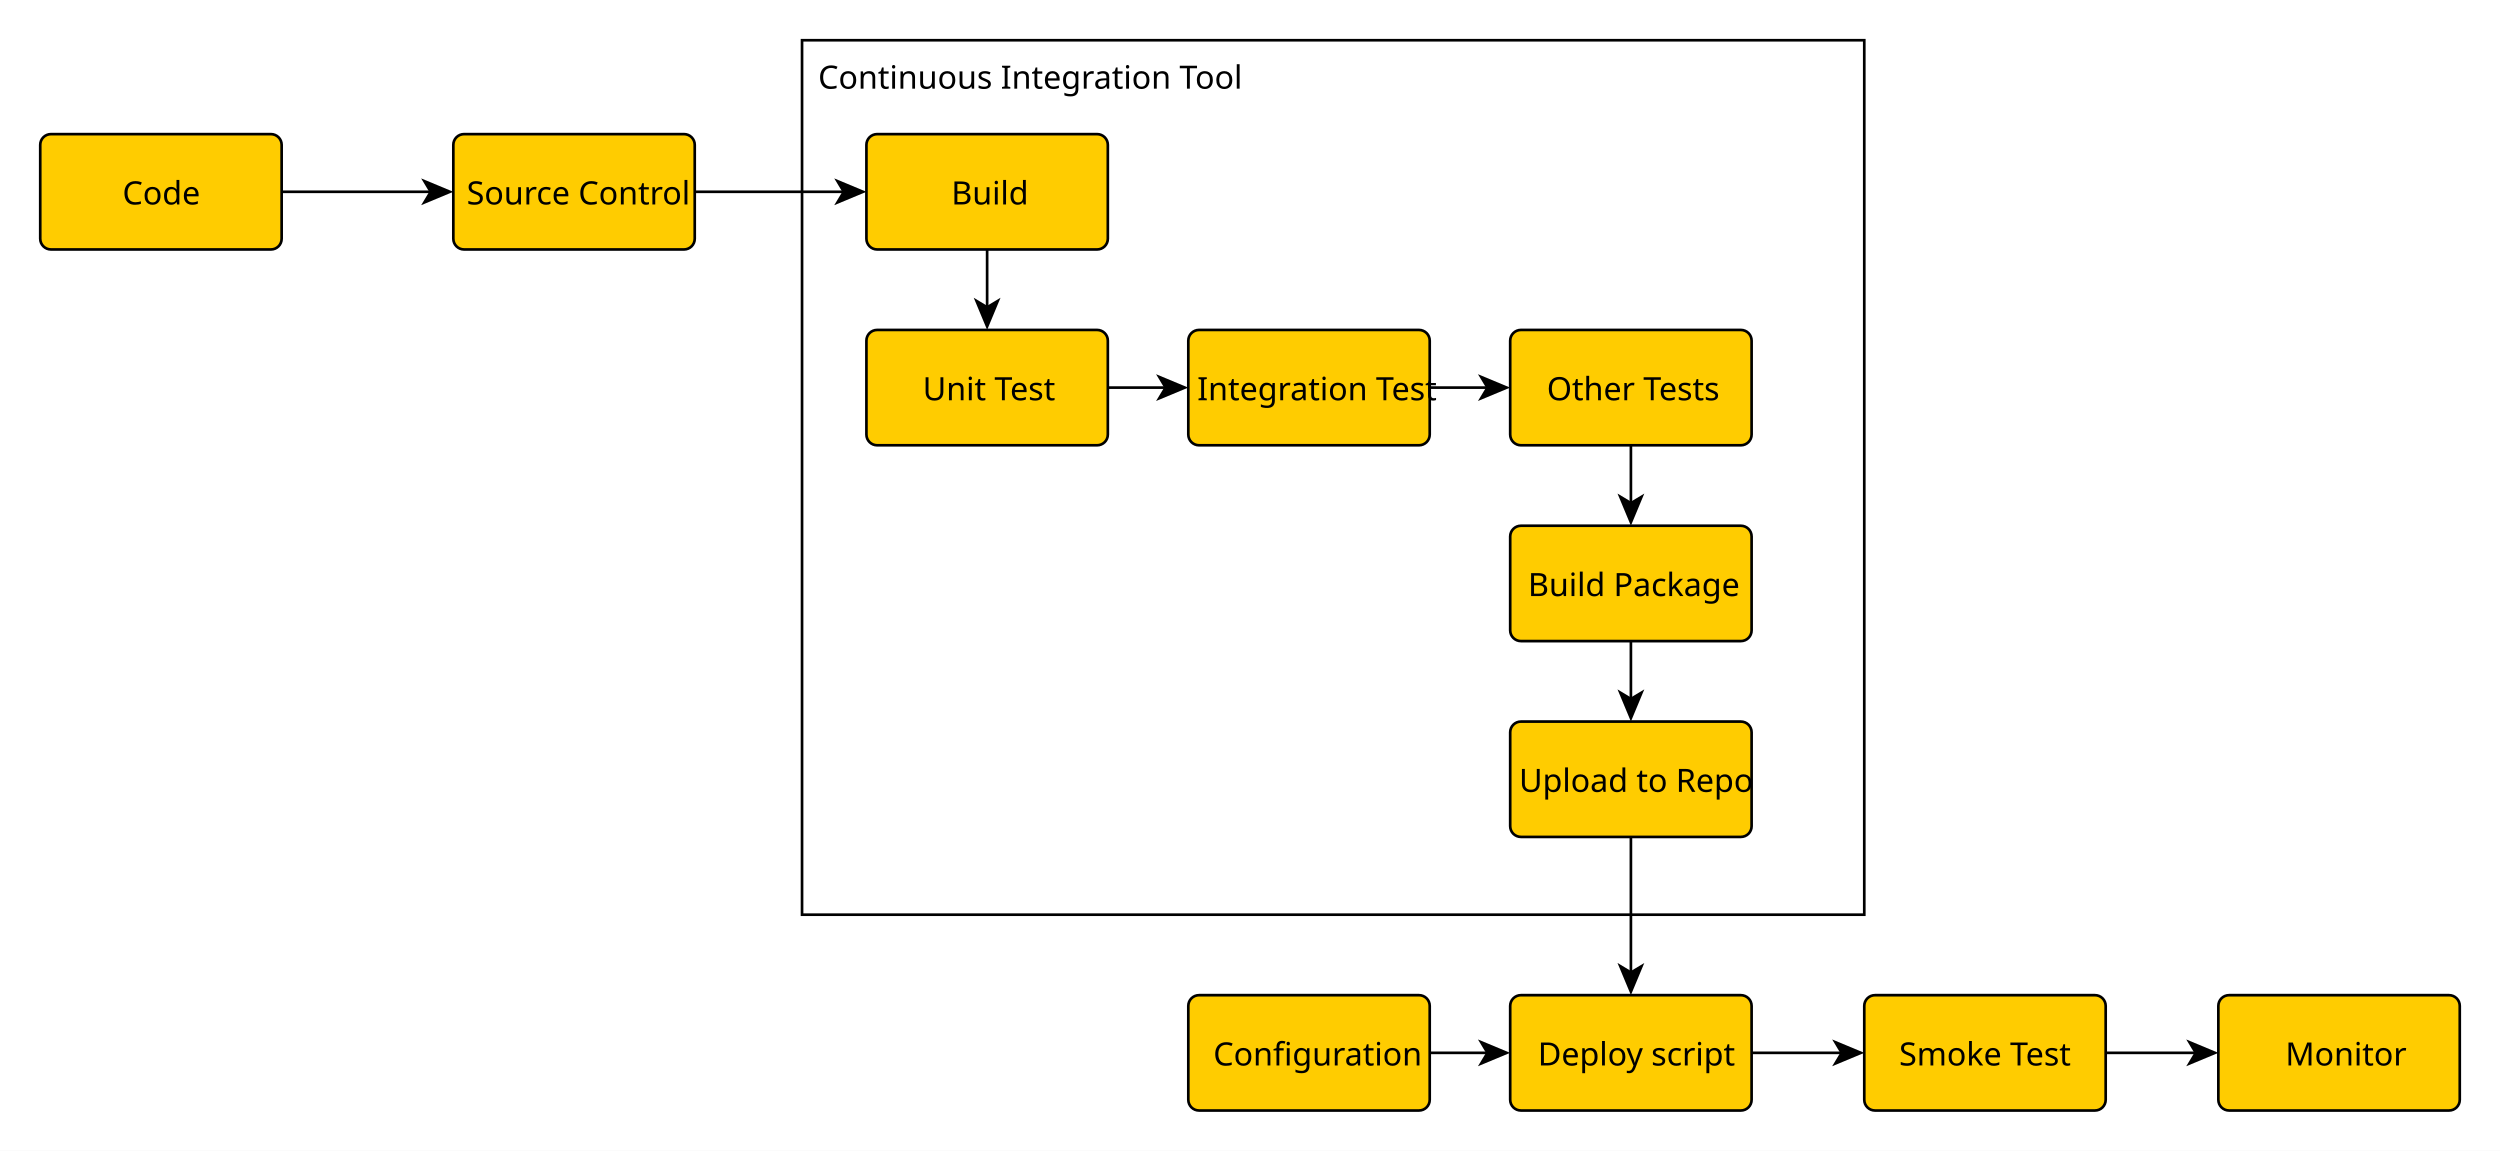
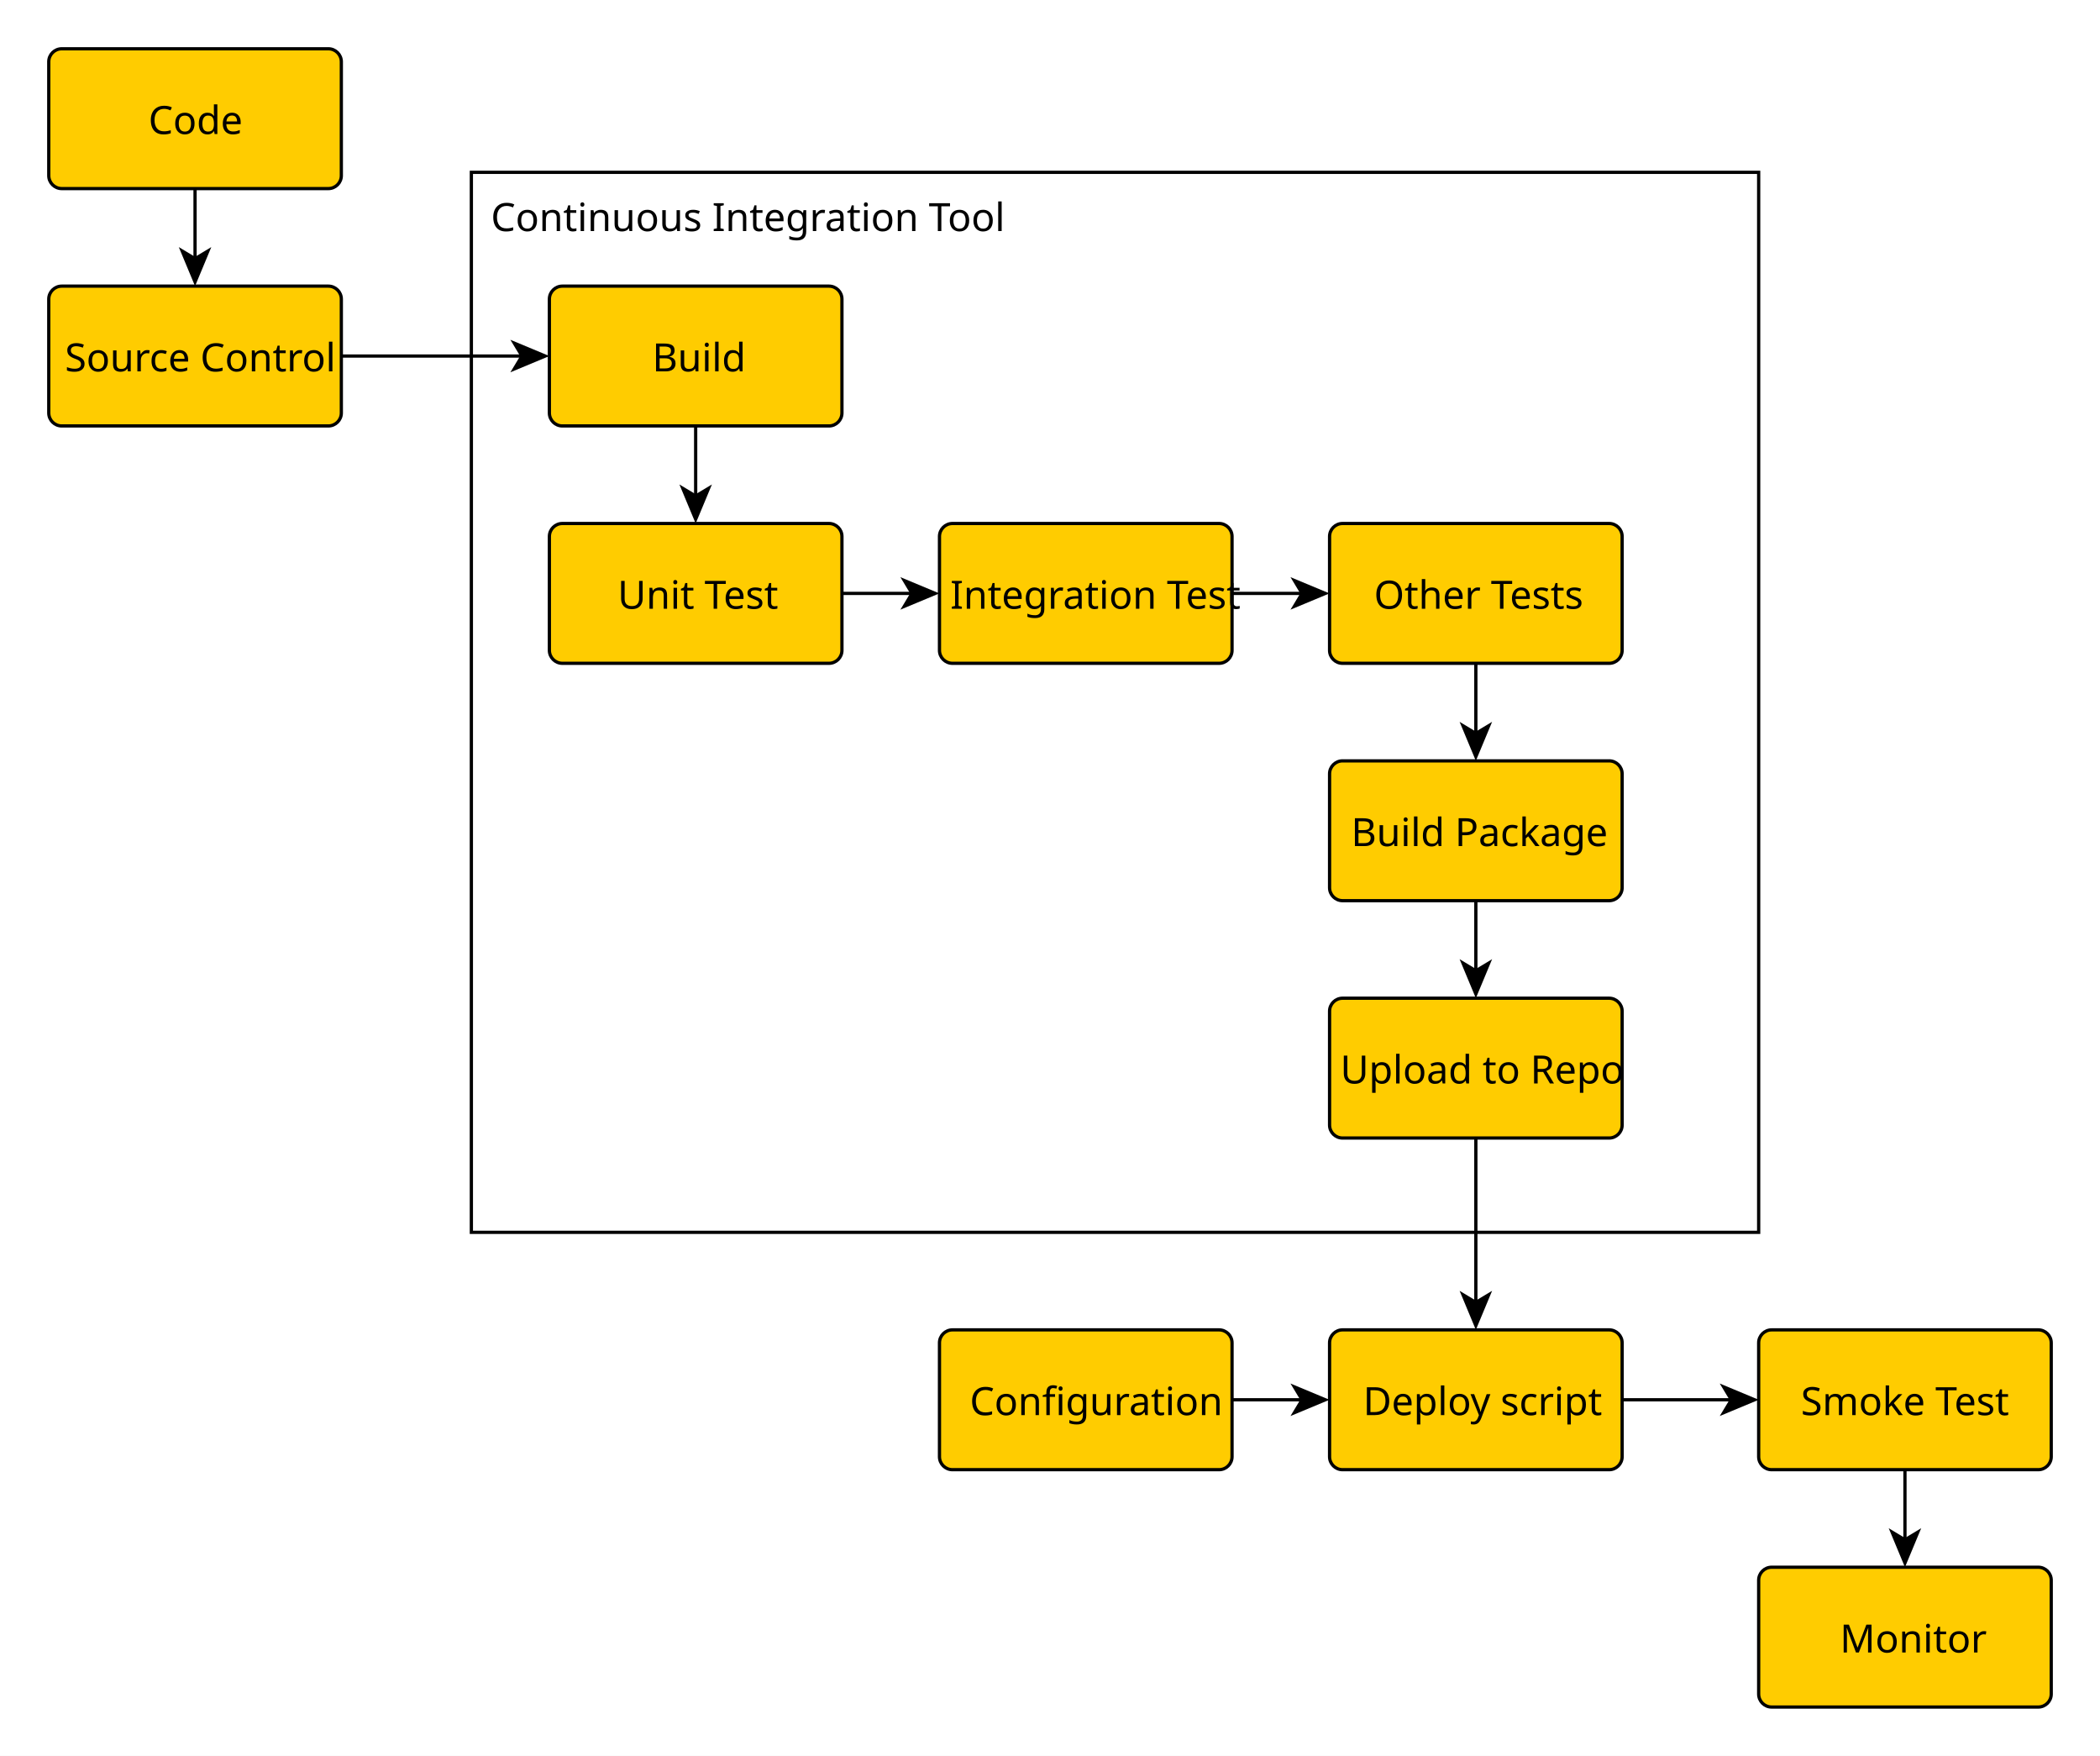
- <svg xmlns="http://www.w3.org/2000/svg" fill-opacity="1" color-rendering="auto" color-interpolation="auto" stroke="black" text-rendering="auto" stroke-linecap="square" width="932" stroke-miterlimit="10" stroke-opacity="1" shape-rendering="auto" fill="black" stroke-dasharray="none" font-weight="normal" stroke-width="1" height="429" font-family="'Dialog'" font-style="normal" stroke-linejoin="miter" font-size="12" stroke-dashoffset="0" image-rendering="auto">
+ <svg xmlns="http://www.w3.org/2000/svg" fill-opacity="1" color-rendering="auto" color-interpolation="auto" stroke="black" text-rendering="auto" stroke-linecap="square" width="646" stroke-miterlimit="10" stroke-opacity="1" shape-rendering="auto" fill="black" stroke-dasharray="none" font-weight="normal" stroke-width="1" height="540" font-family="'Dialog'" font-style="normal" stroke-linejoin="miter" font-size="12" stroke-dashoffset="0" image-rendering="auto">
  <defs id="genericDefs" />
  <g>
    <defs id="defs1">
      <clipPath clipPathUnits="userSpaceOnUse" id="clipPath1">
-         <path d="M0 0 L932 0 L932 429 L0 429 L0 0 Z" />
+         <path d="M0 0 L646 0 L646 540 L0 540 L0 0 Z" />
      </clipPath>
      <clipPath clipPathUnits="userSpaceOnUse" id="clipPath2">
-         <path d="M136 176 L1068 176 L1068 605 L136 605 L136 176 Z" />
+         <path d="M290 138 L936 138 L936 678 L290 678 L290 138 Z" />
      </clipPath>
    </defs>
-     <g fill="white" transform="translate(-136,-176)" stroke="white">
-       <rect x="136" width="932" height="429" y="176" clip-path="url(#clipPath2)" stroke="none" />
+     <g fill="white" transform="translate(-290,-138)" stroke="white">
+       <rect x="290" width="646" height="540" y="138" clip-path="url(#clipPath2)" stroke="none" />
    </g>
-     <g fill="white" transform="matrix(1,0,0,1,-136,-176)" stroke="white">
+     <g fill="white" transform="matrix(1,0,0,1,-290,-138)" stroke="white">
      <rect x="435" width="396" height="326" y="191" clip-path="url(#clipPath2)" stroke="none" />
    </g>
-     <g stroke-miterlimit="1.45" font-family="sans-serif" transform="matrix(1,0,0,1,-136,-176)" stroke-linecap="butt">
+     <g stroke-miterlimit="1.45" font-family="sans-serif" transform="matrix(1,0,0,1,-290,-138)" stroke-linecap="butt">
      <text x="441" xml:space="preserve" y="209.065" clip-path="url(#clipPath2)" stroke="none">Continuous Integration Tool</text>
      <rect fill="none" x="435" width="396" height="326" y="191" clip-path="url(#clipPath2)" />
    </g>
-     <g fill="rgb(255,204,0)" transform="matrix(1,0,0,1,-136,-176)" stroke="rgb(255,204,0)">
-       <rect x="151" y="226" clip-path="url(#clipPath2)" width="90" rx="4" ry="4" height="43" stroke="none" />
+     <g fill="rgb(255,204,0)" transform="matrix(1,0,0,1,-290,-138)" stroke="rgb(255,204,0)">
+       <rect x="305" y="153" clip-path="url(#clipPath2)" width="90" rx="4" ry="4" height="43" stroke="none" />
    </g>
-     <g stroke-miterlimit="1.45" font-family="sans-serif" transform="matrix(1,0,0,1,-136,-176)" stroke-linecap="butt">
-       <text x="181.656" xml:space="preserve" y="252.214" clip-path="url(#clipPath2)" stroke="none">Code</text>
-       <rect x="151" y="226" clip-path="url(#clipPath2)" fill="none" width="90" rx="4" ry="4" height="43" />
+     <g stroke-miterlimit="1.45" font-family="sans-serif" transform="matrix(1,0,0,1,-290,-138)" stroke-linecap="butt">
+       <text x="335.656" xml:space="preserve" y="179.214" clip-path="url(#clipPath2)" stroke="none">Code</text>
+       <rect x="305" y="153" clip-path="url(#clipPath2)" fill="none" width="90" rx="4" ry="4" height="43" />
    </g>
-     <g fill="rgb(255,204,0)" transform="matrix(1,0,0,1,-136,-176)" stroke="rgb(255,204,0)">
+     <g fill="rgb(255,204,0)" transform="matrix(1,0,0,1,-290,-138)" stroke="rgb(255,204,0)">
      <rect x="305" y="226" clip-path="url(#clipPath2)" width="90" rx="4" ry="4" height="43" stroke="none" />
    </g>
-     <g stroke-miterlimit="1.45" font-family="sans-serif" transform="matrix(1,0,0,1,-136,-176)" stroke-linecap="butt">
+     <g stroke-miterlimit="1.45" font-family="sans-serif" transform="matrix(1,0,0,1,-290,-138)" stroke-linecap="butt">
      <text x="309.981" xml:space="preserve" y="252.214" clip-path="url(#clipPath2)" stroke="none">Source Control</text>
      <rect x="305" y="226" clip-path="url(#clipPath2)" fill="none" width="90" rx="4" ry="4" height="43" />
    </g>
-     <g fill="rgb(255,204,0)" transform="matrix(1,0,0,1,-136,-176)" stroke="rgb(255,204,0)">
+     <g fill="rgb(255,204,0)" transform="matrix(1,0,0,1,-290,-138)" stroke="rgb(255,204,0)">
      <rect x="459" y="226" clip-path="url(#clipPath2)" width="90" rx="4" ry="4" height="43" stroke="none" />
    </g>
-     <g stroke-miterlimit="1.45" font-family="sans-serif" transform="matrix(1,0,0,1,-136,-176)" stroke-linecap="butt">
+     <g stroke-miterlimit="1.45" font-family="sans-serif" transform="matrix(1,0,0,1,-290,-138)" stroke-linecap="butt">
      <text x="490.658" xml:space="preserve" y="252.214" clip-path="url(#clipPath2)" stroke="none">Build</text>
      <rect x="459" y="226" clip-path="url(#clipPath2)" fill="none" width="90" rx="4" ry="4" height="43" />
    </g>
-     <g fill="rgb(255,204,0)" transform="matrix(1,0,0,1,-136,-176)" stroke="rgb(255,204,0)">
+     <g fill="rgb(255,204,0)" transform="matrix(1,0,0,1,-290,-138)" stroke="rgb(255,204,0)">
      <rect x="459" y="299" clip-path="url(#clipPath2)" width="90" rx="4" ry="4" height="43" stroke="none" />
    </g>
-     <g stroke-miterlimit="1.45" font-family="sans-serif" transform="matrix(1,0,0,1,-136,-176)" stroke-linecap="butt">
+     <g stroke-miterlimit="1.45" font-family="sans-serif" transform="matrix(1,0,0,1,-290,-138)" stroke-linecap="butt">
      <text x="479.994" xml:space="preserve" y="325.214" clip-path="url(#clipPath2)" stroke="none">Unit Test</text>
      <rect x="459" y="299" clip-path="url(#clipPath2)" fill="none" width="90" rx="4" ry="4" height="43" />
    </g>
-     <g fill="rgb(255,204,0)" transform="matrix(1,0,0,1,-136,-176)" stroke="rgb(255,204,0)">
+     <g fill="rgb(255,204,0)" transform="matrix(1,0,0,1,-290,-138)" stroke="rgb(255,204,0)">
      <rect x="579" y="299" clip-path="url(#clipPath2)" width="90" rx="4" ry="4" height="43" stroke="none" />
    </g>
-     <g stroke-miterlimit="1.45" font-family="sans-serif" transform="matrix(1,0,0,1,-136,-176)" stroke-linecap="butt">
+     <g stroke-miterlimit="1.45" font-family="sans-serif" transform="matrix(1,0,0,1,-290,-138)" stroke-linecap="butt">
      <text x="582.311" xml:space="preserve" y="325.214" clip-path="url(#clipPath2)" stroke="none">Integration Test</text>
      <rect x="579" y="299" clip-path="url(#clipPath2)" fill="none" width="90" rx="4" ry="4" height="43" />
    </g>
-     <g fill="rgb(255,204,0)" transform="matrix(1,0,0,1,-136,-176)" stroke="rgb(255,204,0)">
+     <g fill="rgb(255,204,0)" transform="matrix(1,0,0,1,-290,-138)" stroke="rgb(255,204,0)">
      <rect x="699" y="299" clip-path="url(#clipPath2)" width="90" rx="4" ry="4" height="43" stroke="none" />
    </g>
-     <g stroke-miterlimit="1.45" font-family="sans-serif" transform="matrix(1,0,0,1,-136,-176)" stroke-linecap="butt">
+     <g stroke-miterlimit="1.45" font-family="sans-serif" transform="matrix(1,0,0,1,-290,-138)" stroke-linecap="butt">
      <text x="712.658" xml:space="preserve" y="325.214" clip-path="url(#clipPath2)" stroke="none">Other Tests</text>
      <rect x="699" y="299" clip-path="url(#clipPath2)" fill="none" width="90" rx="4" ry="4" height="43" />
    </g>
-     <g fill="rgb(255,204,0)" transform="matrix(1,0,0,1,-136,-176)" stroke="rgb(255,204,0)">
+     <g fill="rgb(255,204,0)" transform="matrix(1,0,0,1,-290,-138)" stroke="rgb(255,204,0)">
      <rect x="699" y="372" clip-path="url(#clipPath2)" width="90" rx="4" ry="4" height="43" stroke="none" />
    </g>
-     <g stroke-miterlimit="1.45" font-family="sans-serif" transform="matrix(1,0,0,1,-136,-176)" stroke-linecap="butt">
+     <g stroke-miterlimit="1.45" font-family="sans-serif" transform="matrix(1,0,0,1,-290,-138)" stroke-linecap="butt">
      <text x="705.642" xml:space="preserve" y="398.214" clip-path="url(#clipPath2)" stroke="none">Build Package</text>
      <rect x="699" y="372" clip-path="url(#clipPath2)" fill="none" width="90" rx="4" ry="4" height="43" />
    </g>
-     <g fill="rgb(255,204,0)" transform="matrix(1,0,0,1,-136,-176)" stroke="rgb(255,204,0)">
+     <g fill="rgb(255,204,0)" transform="matrix(1,0,0,1,-290,-138)" stroke="rgb(255,204,0)">
      <rect x="699" y="445" clip-path="url(#clipPath2)" width="90" rx="4" ry="4" height="43" stroke="none" />
    </g>
-     <g stroke-miterlimit="1.45" font-family="sans-serif" transform="matrix(1,0,0,1,-136,-176)" stroke-linecap="butt">
+     <g stroke-miterlimit="1.45" font-family="sans-serif" transform="matrix(1,0,0,1,-290,-138)" stroke-linecap="butt">
      <text x="702.305" xml:space="preserve" y="471.214" clip-path="url(#clipPath2)" stroke="none">Upload to Repo</text>
      <rect x="699" y="445" clip-path="url(#clipPath2)" fill="none" width="90" rx="4" ry="4" height="43" />
    </g>
-     <g fill="rgb(255,204,0)" transform="matrix(1,0,0,1,-136,-176)" stroke="rgb(255,204,0)">
+     <g fill="rgb(255,204,0)" transform="matrix(1,0,0,1,-290,-138)" stroke="rgb(255,204,0)">
      <rect x="699" y="547" clip-path="url(#clipPath2)" width="90" rx="4" ry="4" height="43" stroke="none" />
    </g>
-     <g stroke-miterlimit="1.45" font-family="sans-serif" transform="matrix(1,0,0,1,-136,-176)" stroke-linecap="butt">
+     <g stroke-miterlimit="1.45" font-family="sans-serif" transform="matrix(1,0,0,1,-290,-138)" stroke-linecap="butt">
      <text x="709.321" xml:space="preserve" y="573.214" clip-path="url(#clipPath2)" stroke="none">Deploy script</text>
      <rect x="699" y="547" clip-path="url(#clipPath2)" fill="none" width="90" rx="4" ry="4" height="43" />
    </g>
-     <g fill="rgb(255,204,0)" transform="matrix(1,0,0,1,-136,-176)" stroke="rgb(255,204,0)">
+     <g fill="rgb(255,204,0)" transform="matrix(1,0,0,1,-290,-138)" stroke="rgb(255,204,0)">
      <rect x="831" y="547" clip-path="url(#clipPath2)" width="90" rx="4" ry="4" height="43" stroke="none" />
    </g>
-     <g stroke-miterlimit="1.45" font-family="sans-serif" transform="matrix(1,0,0,1,-136,-176)" stroke-linecap="butt">
+     <g stroke-miterlimit="1.45" font-family="sans-serif" transform="matrix(1,0,0,1,-290,-138)" stroke-linecap="butt">
      <text x="843.99" xml:space="preserve" y="573.214" clip-path="url(#clipPath2)" stroke="none">Smoke Test</text>
      <rect x="831" y="547" clip-path="url(#clipPath2)" fill="none" width="90" rx="4" ry="4" height="43" />
    </g>
-     <g fill="rgb(255,204,0)" transform="matrix(1,0,0,1,-136,-176)" stroke="rgb(255,204,0)">
-       <rect x="963" y="547" clip-path="url(#clipPath2)" width="90" rx="4" ry="4" height="43" stroke="none" />
+     <g fill="rgb(255,204,0)" transform="matrix(1,0,0,1,-290,-138)" stroke="rgb(255,204,0)">
+       <rect x="831" y="620" clip-path="url(#clipPath2)" width="90" rx="4" ry="4" height="43" stroke="none" />
    </g>
-     <g stroke-miterlimit="1.45" font-family="sans-serif" transform="matrix(1,0,0,1,-136,-176)" stroke-linecap="butt">
-       <text x="987.993" xml:space="preserve" y="573.214" clip-path="url(#clipPath2)" stroke="none">Monitor</text>
-       <rect x="963" y="547" clip-path="url(#clipPath2)" fill="none" width="90" rx="4" ry="4" height="43" />
+     <g stroke-miterlimit="1.45" font-family="sans-serif" transform="matrix(1,0,0,1,-290,-138)" stroke-linecap="butt">
+       <text x="855.993" xml:space="preserve" y="646.214" clip-path="url(#clipPath2)" stroke="none">Monitor</text>
+       <rect x="831" y="620" clip-path="url(#clipPath2)" fill="none" width="90" rx="4" ry="4" height="43" />
    </g>
-     <g fill="rgb(255,204,0)" transform="matrix(1,0,0,1,-136,-176)" stroke="rgb(255,204,0)">
+     <g fill="rgb(255,204,0)" transform="matrix(1,0,0,1,-290,-138)" stroke="rgb(255,204,0)">
      <rect x="579" y="547" clip-path="url(#clipPath2)" width="90" rx="4" ry="4" height="43" stroke="none" />
    </g>
-     <g stroke-miterlimit="1.45" font-family="sans-serif" transform="matrix(1,0,0,1,-136,-176)" stroke-linecap="butt">
+     <g stroke-miterlimit="1.45" font-family="sans-serif" transform="matrix(1,0,0,1,-290,-138)" stroke-linecap="butt">
      <text x="588.311" xml:space="preserve" y="573.214" clip-path="url(#clipPath2)" stroke="none">Configuration</text>
      <rect x="579" y="547" clip-path="url(#clipPath2)" fill="none" width="90" rx="4" ry="4" height="43" />
-       <path fill="none" d="M241.004 247.5 L297.002 247.5" clip-path="url(#clipPath2)" />
-       <path d="M305.002 247.5 L293.002 242.5 L296.002 247.5 L293.002 252.5 Z" clip-path="url(#clipPath2)" stroke="none" />
+       <path fill="none" d="M350 195.994 L350 217.997" clip-path="url(#clipPath2)" />
+       <path d="M350 225.997 L355 213.997 L350 216.997 L345 213.997 Z" clip-path="url(#clipPath2)" stroke="none" />
      <path fill="none" d="M395.004 247.5 L451.002 247.5" clip-path="url(#clipPath2)" />
      <path d="M459.002 247.5 L447.002 242.5 L450.002 247.5 L447.002 252.5 Z" clip-path="url(#clipPath2)" stroke="none" />
      <path fill="none" d="M504 268.994 L504 290.997" clip-path="url(#clipPath2)" />
      <path d="M504 298.997 L509 286.997 L504 289.997 L499 286.997 Z" clip-path="url(#clipPath2)" stroke="none" />
      <path fill="none" d="M548.971 320.5 L570.975 320.5" clip-path="url(#clipPath2)" />
      <path d="M578.975 320.5 L566.975 315.5 L569.975 320.5 L566.975 325.5 Z" clip-path="url(#clipPath2)" stroke="none" />
      <path fill="none" d="M668.971 320.5 L690.975 320.5" clip-path="url(#clipPath2)" />
      <path d="M698.975 320.5 L686.975 315.5 L689.975 320.5 L686.975 325.5 Z" clip-path="url(#clipPath2)" stroke="none" />
      <path fill="none" d="M744 341.994 L744 363.997" clip-path="url(#clipPath2)" />
      <path d="M744 371.997 L749 359.997 L744 362.997 L739 359.997 Z" clip-path="url(#clipPath2)" stroke="none" />
      <path fill="none" d="M744 414.994 L744 436.997" clip-path="url(#clipPath2)" />
      <path d="M744 444.997 L749 432.997 L744 435.997 L739 432.997 Z" clip-path="url(#clipPath2)" stroke="none" />
      <path fill="none" d="M744 487.966 L744 538.99" clip-path="url(#clipPath2)" />
      <path d="M744 546.99 L749 534.99 L744 537.99 L739 534.99 Z" clip-path="url(#clipPath2)" stroke="none" />
      <path fill="none" d="M789.02 568.5 L823.024 568.5" clip-path="url(#clipPath2)" />
      <path d="M831.024 568.5 L819.024 563.5 L822.024 568.5 L819.024 573.5 Z" clip-path="url(#clipPath2)" stroke="none" />
-       <path fill="none" d="M921.02 568.5 L955.024 568.5" clip-path="url(#clipPath2)" />
-       <path d="M963.024 568.5 L951.024 563.5 L954.024 568.5 L951.024 573.5 Z" clip-path="url(#clipPath2)" stroke="none" />
+       <path fill="none" d="M876 589.994 L876 611.997" clip-path="url(#clipPath2)" />
+       <path d="M876 619.997 L881 607.997 L876 610.997 L871 607.997 Z" clip-path="url(#clipPath2)" stroke="none" />
      <path fill="none" d="M668.971 568.5 L690.975 568.5" clip-path="url(#clipPath2)" />
      <path d="M698.975 568.5 L686.975 563.5 L689.975 568.5 L686.975 573.5 Z" clip-path="url(#clipPath2)" stroke="none" />
    </g>
  </g>
</svg>
